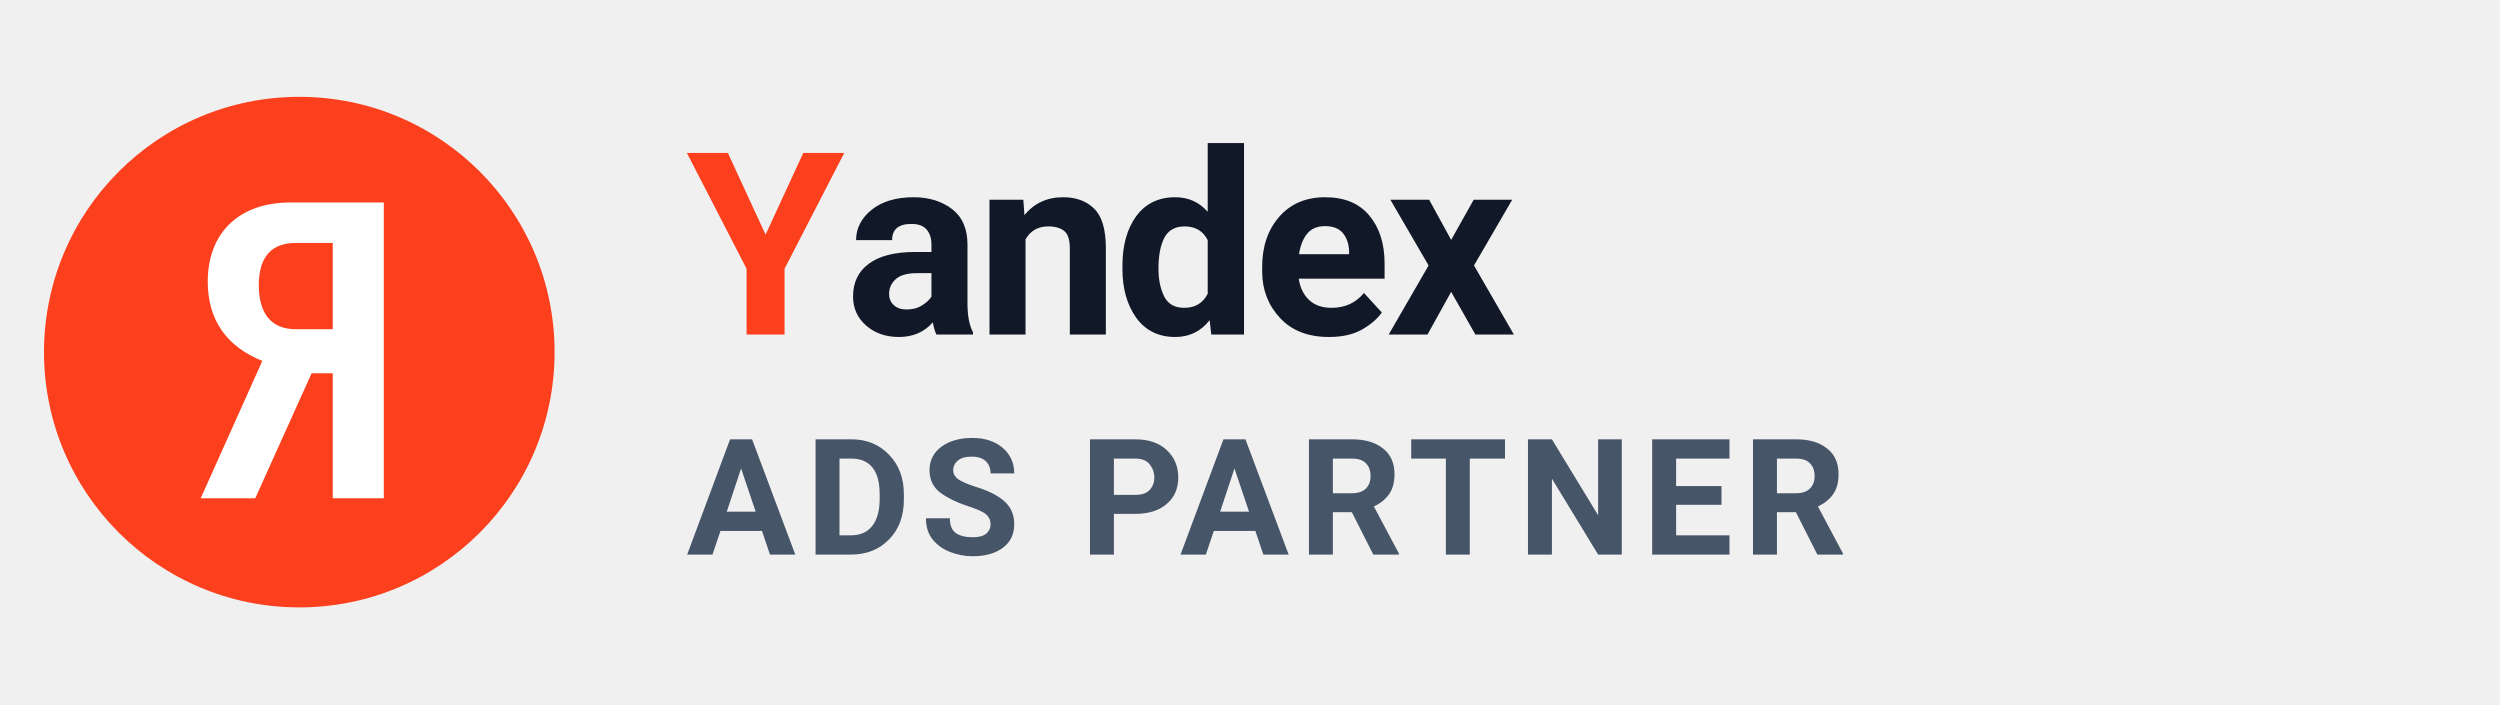
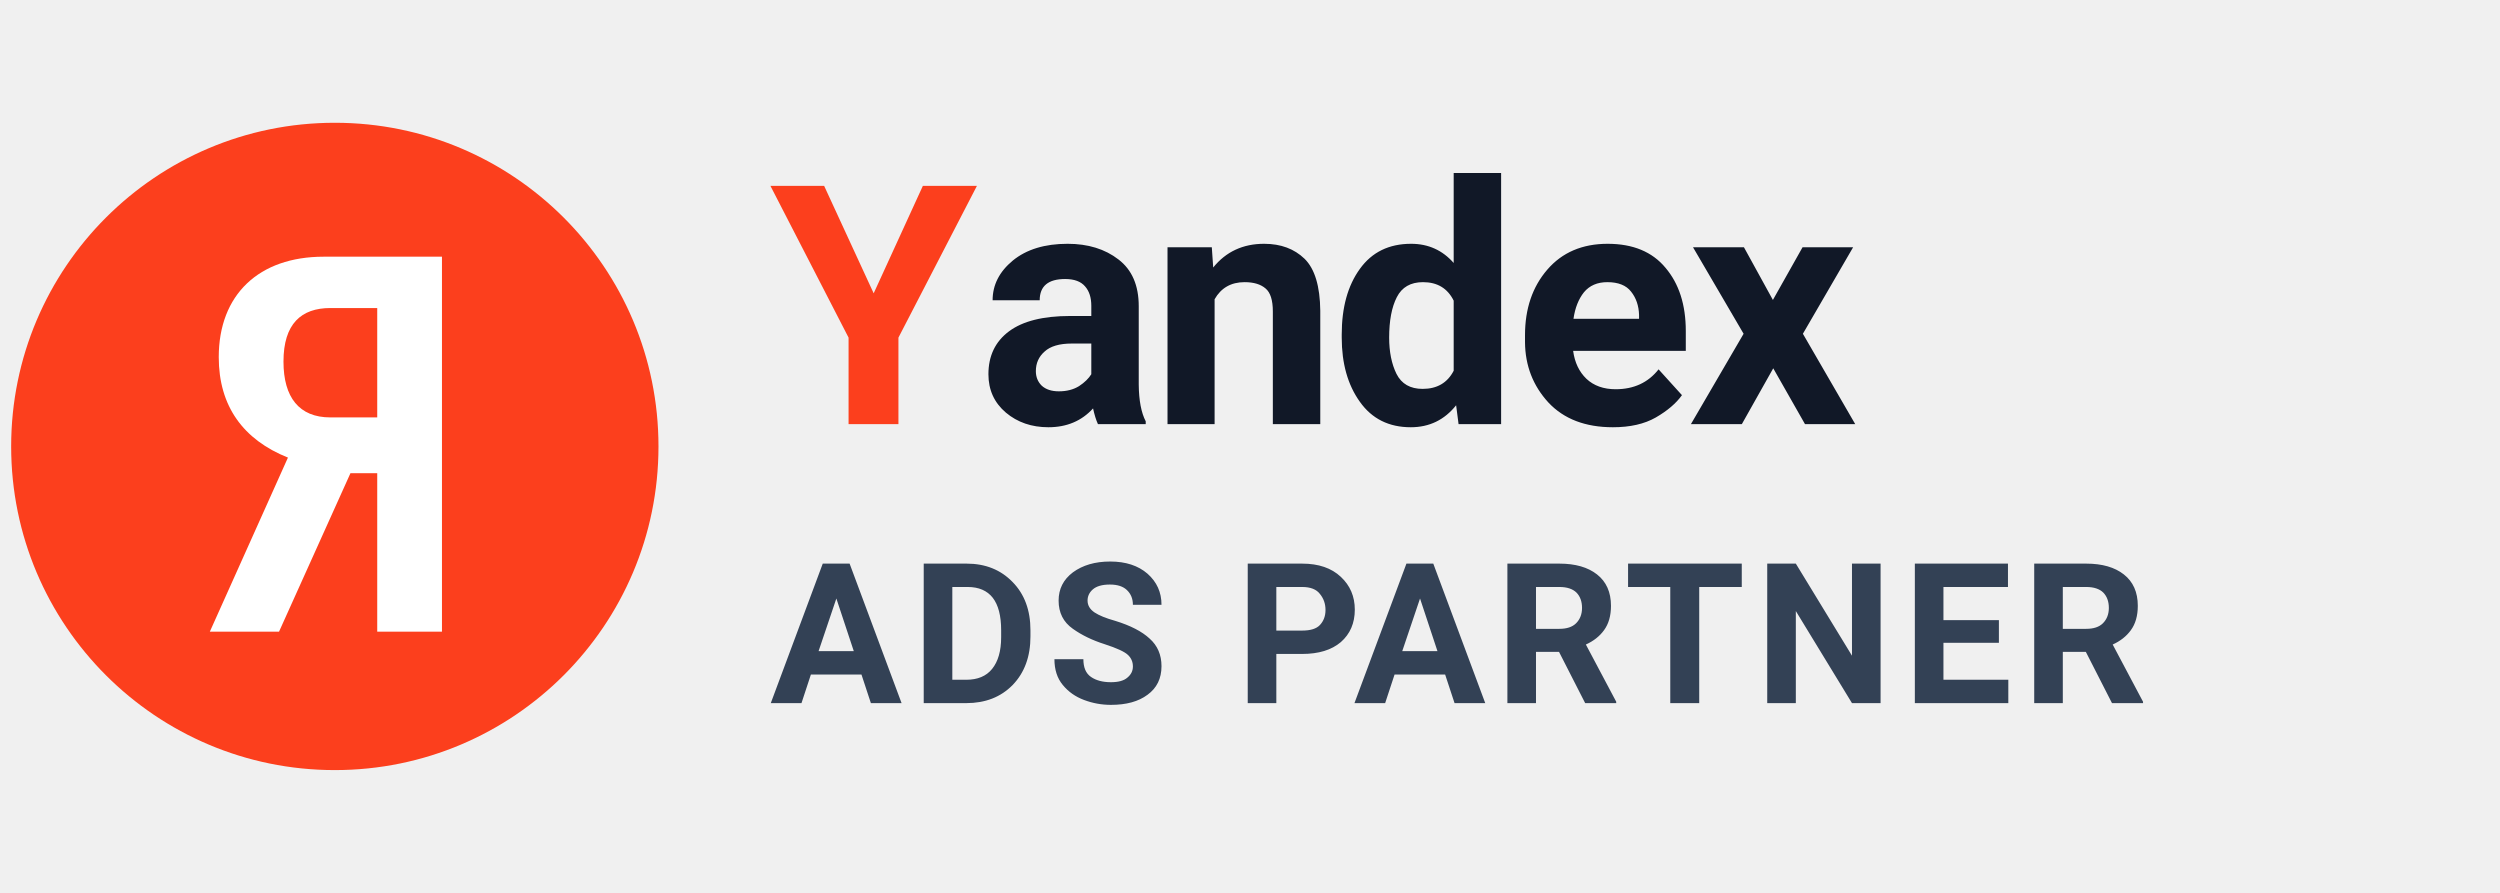
- <svg xmlns="http://www.w3.org/2000/svg" width="142" height="40" viewBox="0 0 142 40" fill="none">
-   <circle cx="17" cy="20" r="14.5" fill="#FC3F1D" />
-   <path d="M19.2 11.5H16.5C13.6 11.5 11.8 13.2 11.8 16.0C11.8 18.2 12.9 19.7 14.9 20.5L11.4 28.3H14.5L17.7 21.2H18.9V28.3H21.8V11.5H19.2ZM18.9 18.7H16.8C15.4 18.7 14.7 17.8 14.7 16.2C14.7 14.5 15.5 13.8 16.8 13.8H18.9V18.7Z" fill="#FFFFFF" />
-   <text x="39" y="19" font-family="-apple-system, BlinkMacSystemFont, 'Segoe UI', Roboto, sans-serif" font-size="14.5" font-weight="700" letter-spacing="-0.02em" fill="#111827">
+ <svg xmlns="http://www.w3.org/2000/svg" viewBox="0 0 112 40" fill="none">
+   <circle cx="15" cy="20" r="14.5" fill="#FC3F1D" />
+   <path d="M17.2 11.5H14.5C11.6 11.5 9.8 13.2 9.8 16.0C9.8 18.2 10.9 19.7 12.9 20.5L9.4 28.3H12.5L15.7 21.2H16.9V28.3H19.8V11.5H17.2ZM16.9 18.7H14.8C13.4 18.7 12.7 17.8 12.7 16.2C12.7 14.5 13.5 13.8 14.8 13.8H16.9V18.7Z" fill="#FFFFFF" />
+   <text x="34.5" y="19" font-family="-apple-system, BlinkMacSystemFont, 'Segoe UI', Roboto, sans-serif" font-size="15" font-weight="700" letter-spacing="-0.02em" fill="#111827">
    <tspan fill="#FC3F1D">Y</tspan>andex</text>
-   <text x="39" y="31.5" font-family="-apple-system, BlinkMacSystemFont, 'Segoe UI', Roboto, sans-serif" font-size="9.2" font-weight="700" letter-spacing="0.06em" fill="#475569">ADS PARTNER</text>
+   <text x="34.5" y="31.5" font-family="-apple-system, BlinkMacSystemFont, 'Segoe UI', Roboto, sans-serif" font-size="8.8" font-weight="700" letter-spacing="0.045em" fill="#334155">ADS PARTNER</text>
</svg>
